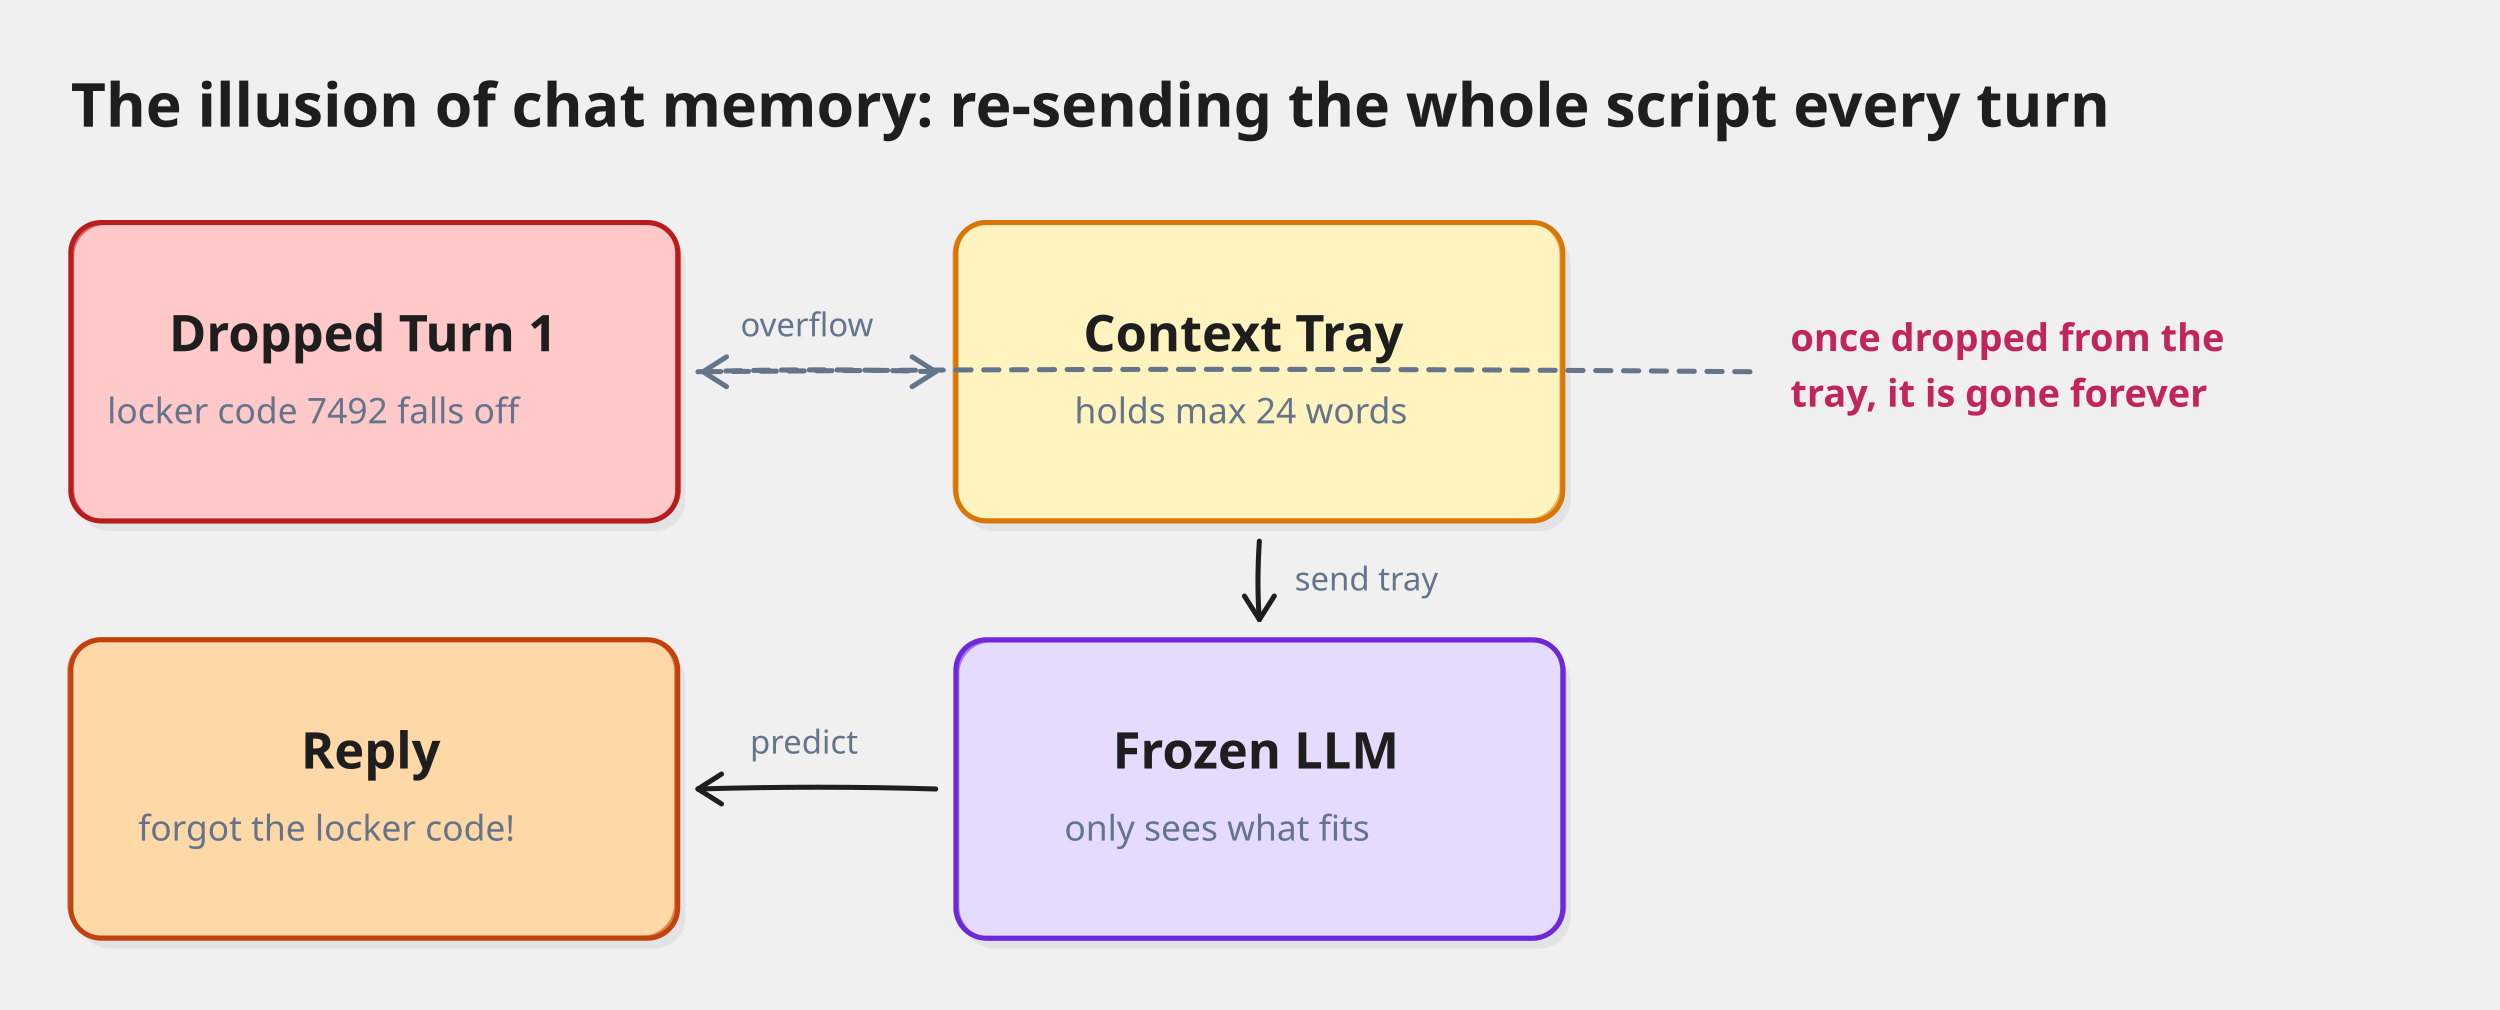
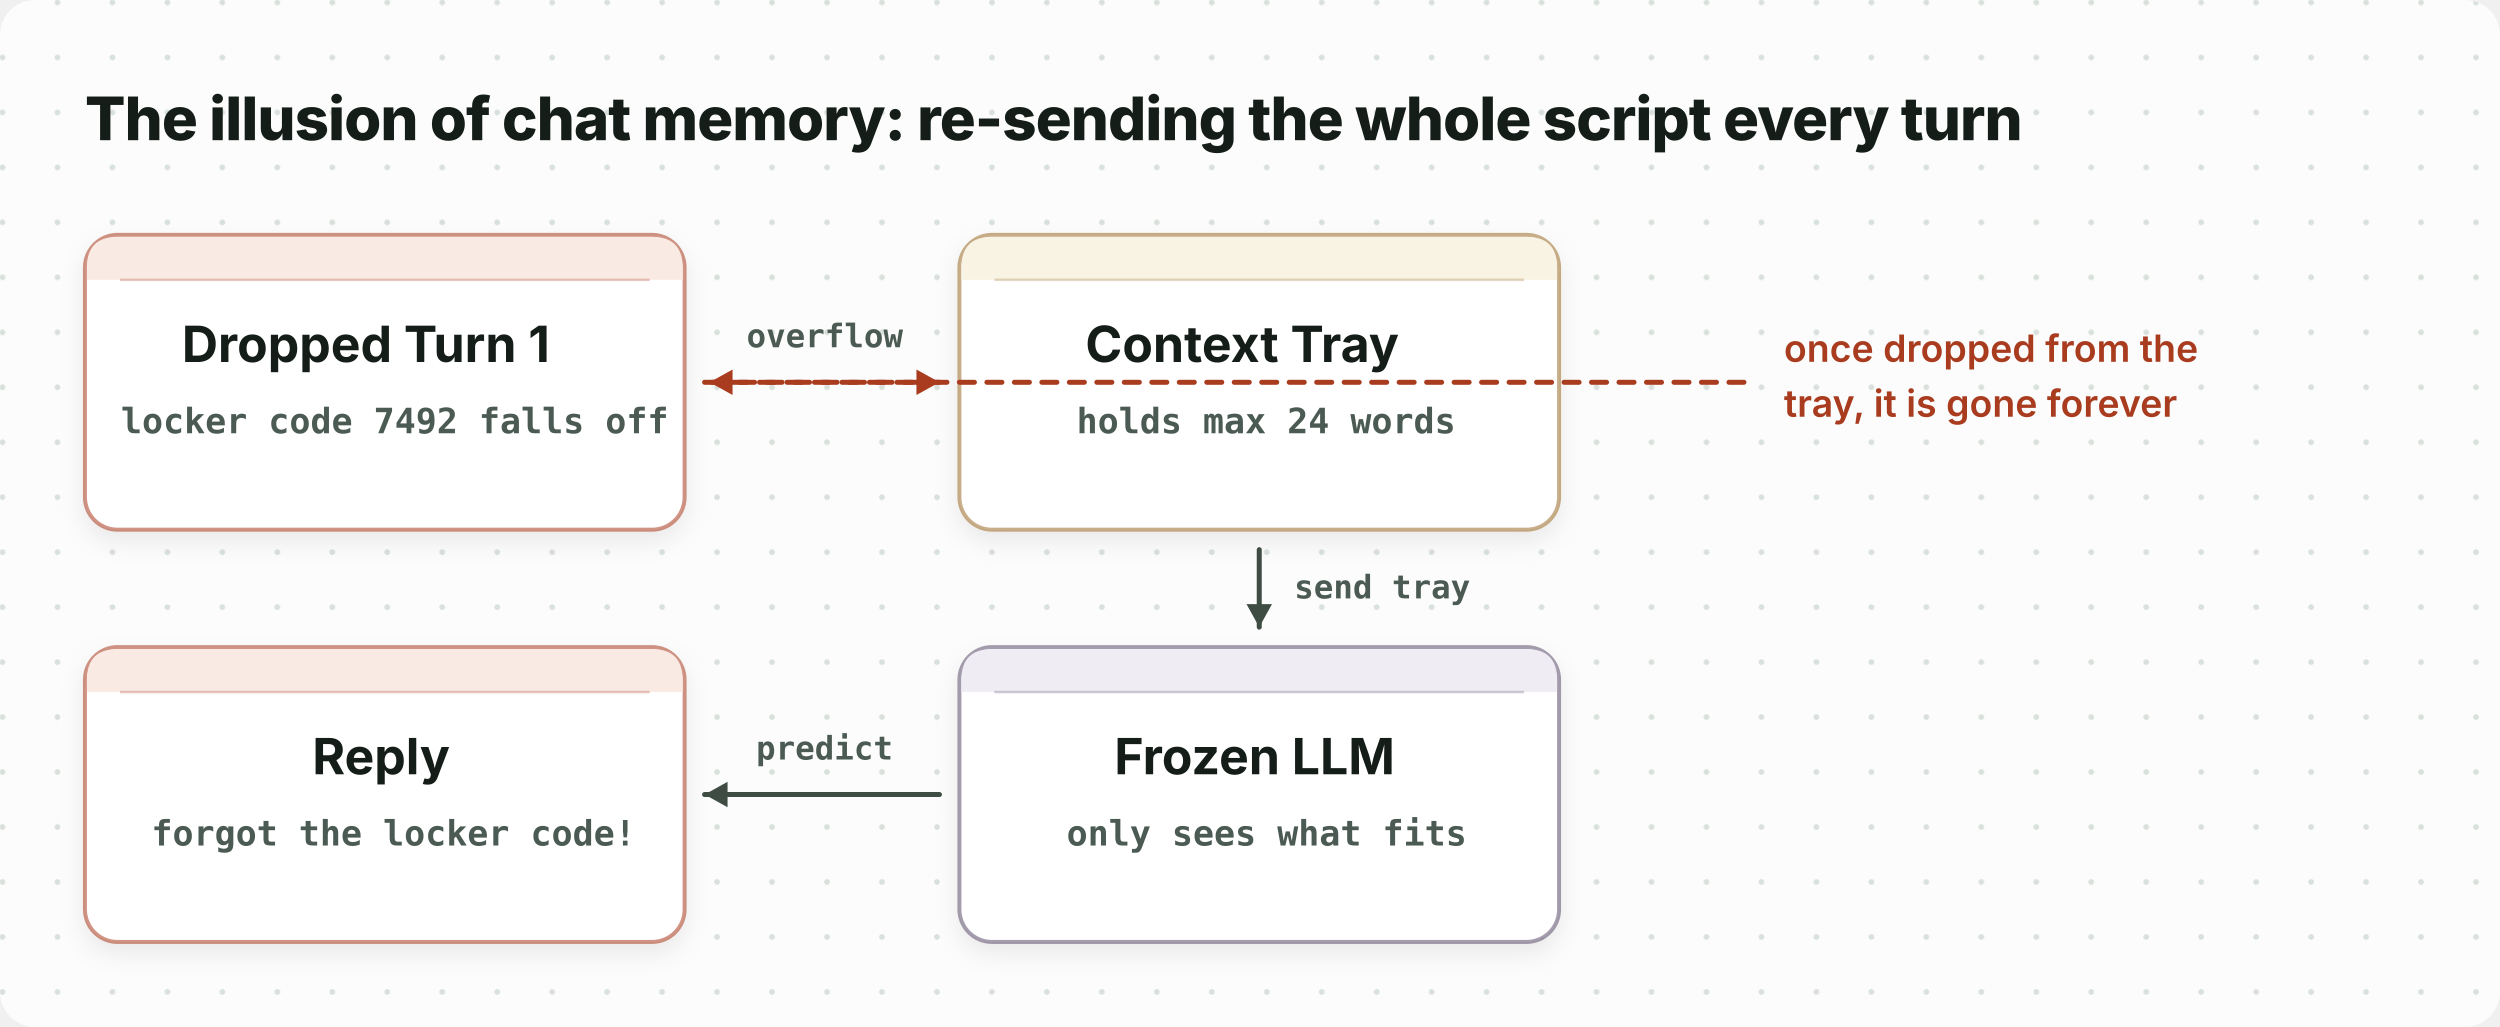
- <svg xmlns="http://www.w3.org/2000/svg" viewBox="-28.0 -28.0 988.6 399.0" width="100%" height="auto" class="excalidraw-svg">
+ <svg xmlns="http://www.w3.org/2000/svg" viewBox="-34.0 -34.0 1000.6 411.0" width="100%" height="auto" class="excalidraw-svg">
  <defs>
+     <pattern id="draft-dots" width="22" height="22" patternUnits="userSpaceOnUse">
+       <circle cx="11" cy="11" r="1.15" fill="#c7d3cc" opacity="0.65" />
+     </pattern>
+     <filter id="card-shadow" x="-10%" y="-10%" width="125%" height="130%">
+       <feDropShadow dx="0" dy="4" stdDeviation="5" flood-color="#141d18" flood-opacity="0.08" />
+     </filter>
    <style>
- .excalidraw-text { font-family: "Virgil", "Comic Neue", "Caveat", "Segoe Print", "Bradley Hand", ui-rounded, sans-serif; }
+ .ed-title { font-family: "Bricolage Grotesque", -apple-system, BlinkMacSystemFont, sans-serif; letter-spacing: -0.015em; }
+ .ed-label { font-family: "Bricolage Grotesque", -apple-system, BlinkMacSystemFont, sans-serif; }
+ .ed-mono  { font-family: "IBM Plex Mono", ui-monospace, SFMono-Regular, monospace; }
</style>
  </defs>
-   <text x="0.0" y="22.1" font-size="24" font-weight="700" fill="#1e1e1e" class="excalidraw-text">The illusion of chat memory: re-sending the whole script every turn</text>
-   <rect x="3.0" y="64.0" width="240.0" height="118.0" rx="12" fill="#0f172a" fill-opacity="0.06" />
-   <rect x="0.0" y="60.0" width="240.0" height="118.0" rx="12" fill="#ffc9c9" stroke="#b91c1c" stroke-width="2" />
-   <rect x="0.8" y="60.4" width="240.0" height="118.0" rx="13" fill="none" stroke="#b91c1c" stroke-width="1.1" stroke-opacity="0.55" />
-   <text x="38.8" y="110.9" font-size="20" font-weight="700" fill="#1e1e1e" class="excalidraw-text">Dropped Turn 1</text>
-   <text x="14.4" y="139.4" font-size="14" font-weight="500" fill="#64748b" class="excalidraw-text">locker code 7492 falls off</text>
-   <rect x="353.0" y="64.0" width="240.0" height="118.0" rx="12" fill="#0f172a" fill-opacity="0.06" />
-   <rect x="350.0" y="60.0" width="240.0" height="118.0" rx="12" fill="#fff3bf" stroke="#d97706" stroke-width="2" />
-   <rect x="349.2" y="59.6" width="240.0" height="118.0" rx="13" fill="none" stroke="#d97706" stroke-width="1.1" stroke-opacity="0.55" />
-   <text x="400.4" y="110.9" font-size="20" font-weight="700" fill="#1e1e1e" class="excalidraw-text">Context Tray</text>
-   <text x="396.9" y="139.4" font-size="14" font-weight="500" fill="#64748b" class="excalidraw-text">holds max 24 words</text>
-   <rect x="353.0" y="229.0" width="240.0" height="118.0" rx="12" fill="#0f172a" fill-opacity="0.06" />
-   <rect x="350.0" y="225.0" width="240.0" height="118.0" rx="12" fill="#e5dbff" stroke="#6d28d9" stroke-width="2" />
-   <rect x="350.8" y="225.5" width="240.0" height="118.0" rx="13" fill="none" stroke="#6d28d9" stroke-width="1.1" stroke-opacity="0.55" />
-   <text x="412.0" y="275.9" font-size="20" font-weight="700" fill="#1e1e1e" class="excalidraw-text">Frozen LLM</text>
-   <text x="392.9" y="304.4" font-size="14" font-weight="500" fill="#64748b" class="excalidraw-text">only sees what fits</text>
-   <rect x="3.0" y="229.0" width="240.0" height="118.0" rx="12" fill="#0f172a" fill-opacity="0.06" />
-   <rect x="0.0" y="225.0" width="240.0" height="118.0" rx="12" fill="#ffd8a8" stroke="#c2410c" stroke-width="2" />
-   <rect x="-0.9" y="224.5" width="240.0" height="118.0" rx="13" fill="none" stroke="#c2410c" stroke-width="1.1" stroke-opacity="0.55" />
-   <text x="91.0" y="275.9" font-size="20" font-weight="700" fill="#1e1e1e" class="excalidraw-text">Reply</text>
-   <text x="26.6" y="304.4" font-size="14" font-weight="500" fill="#64748b" class="excalidraw-text">forgot the locker code!</text>
-   <path d="M 248.0 119.0 Q 296.1 117.5 342.0 119.0" fill="none" stroke="#64748b" stroke-width="2" stroke-linecap="round" stroke-linejoin="round" stroke-dasharray="6 5" />
-   <path d="M 332.7 124.9 L 342.0 119.0 L 332.7 113.1" fill="none" stroke="#64748b" stroke-width="2" stroke-linecap="round" stroke-linejoin="round" />
-   <text x="264.8" y="105.0" font-size="13" font-weight="500" fill="#64748b" class="excalidraw-text">overflow</text>
-   <path d="M 470.0 186.0 Q 468.9 203.0 470.0 217.0" fill="none" stroke="#1e1e1e" stroke-width="2" stroke-linecap="round" stroke-linejoin="round" />
-   <path d="M 464.1 207.7 L 470.0 217.0 L 475.9 207.7" fill="none" stroke="#1e1e1e" stroke-width="2" stroke-linecap="round" stroke-linejoin="round" />
-   <text x="484.0" y="205.5" font-size="13" font-weight="500" fill="#64748b" class="excalidraw-text">send tray</text>
-   <path d="M 342.0 284.0 Q 296.2 282.6 248.0 284.0" fill="none" stroke="#1e1e1e" stroke-width="2" stroke-linecap="round" stroke-linejoin="round" />
-   <path d="M 257.3 278.1 L 248.0 284.0 L 257.3 289.9" fill="none" stroke="#1e1e1e" stroke-width="2" stroke-linecap="round" stroke-linejoin="round" />
-   <text x="268.6" y="270.0" font-size="13" font-weight="500" fill="#64748b" class="excalidraw-text">predict</text>
-   <text x="680.0" y="110.8" font-size="15" font-weight="600" fill="#c2255c" class="excalidraw-text">once dropped from the</text>
-   <text x="680.0" y="132.8" font-size="15" font-weight="600" fill="#c2255c" class="excalidraw-text">tray, it is gone forever</text>
-   <path d="M 664.0 119.0 Q 455.4 117.1 250.0 119.0" fill="none" stroke="#64748b" stroke-width="2" stroke-linecap="round" stroke-linejoin="round" stroke-dasharray="6 5" />
-   <path d="M 259.3 113.1 L 250.0 119.0 L 259.3 124.9" fill="none" stroke="#64748b" stroke-width="2" stroke-linecap="round" stroke-linejoin="round" />
+   <rect x="-34.0" y="-34.0" width="1000.6" height="411.0" rx="14" fill="#fbfcfb" />
+   <rect x="-34.0" y="-34.0" width="1000.6" height="411.0" rx="14" fill="url(#draft-dots)" />
+   <text x="0.0" y="22.1" font-size="24" font-weight="800" fill="#141d18" class="ed-title">The illusion of chat memory: re-sending the whole script every turn</text>
+   <rect x="0.0" y="60.0" width="240.0" height="118.0" rx="13" fill="#ffffff" stroke="#a93b1f" stroke-opacity="0.55" stroke-width="1.6" filter="url(#card-shadow)" />
+   <path d="M 13.0 60.8 H 227.0 Q 239.2 60.8 239.2 73.0 V 78.0 H 0.8 V 73.0 Q 0.8 60.8 13.0 60.8 Z" fill="#faeae4" />
+   <line x1="14.0" y1="78.0" x2="226.0" y2="78.0" stroke="#a93b1f" stroke-opacity="0.28" stroke-width="1" />
+   <text x="38.8" y="110.9" font-size="20" font-weight="700" fill="#141d18" class="ed-label">Dropped Turn 1</text>
+   <text x="14.4" y="139.4" font-size="14" font-weight="600" fill="#4b5b53" class="ed-mono">locker code 7492 falls off</text>
+   <rect x="350.0" y="60.0" width="240.0" height="118.0" rx="13" fill="#ffffff" stroke="#9a6c2a" stroke-opacity="0.55" stroke-width="1.6" filter="url(#card-shadow)" />
+   <path d="M 363.0 60.8 H 577.0 Q 589.2 60.8 589.2 73.0 V 78.0 H 350.8 V 73.0 Q 350.8 60.8 363.0 60.8 Z" fill="#f9f3e4" />
+   <line x1="364.0" y1="78.0" x2="576.0" y2="78.0" stroke="#9a6c2a" stroke-opacity="0.28" stroke-width="1" />
+   <text x="400.4" y="110.9" font-size="20" font-weight="700" fill="#141d18" class="ed-label">Context Tray</text>
+   <text x="396.9" y="139.4" font-size="14" font-weight="600" fill="#4b5b53" class="ed-mono">holds max 24 words</text>
+   <rect x="350.0" y="225.0" width="240.0" height="118.0" rx="13" fill="#ffffff" stroke="#5c4d6b" stroke-opacity="0.55" stroke-width="1.6" filter="url(#card-shadow)" />
+   <path d="M 363.0 225.8 H 577.0 Q 589.2 225.8 589.2 238.0 V 243.0 H 350.8 V 238.0 Q 350.8 225.8 363.0 225.8 Z" fill="#efecf4" />
+   <line x1="364.0" y1="243.0" x2="576.0" y2="243.0" stroke="#5c4d6b" stroke-opacity="0.28" stroke-width="1" />
+   <text x="412.0" y="275.9" font-size="20" font-weight="700" fill="#141d18" class="ed-label">Frozen LLM</text>
+   <text x="392.9" y="304.4" font-size="14" font-weight="600" fill="#4b5b53" class="ed-mono">only sees what fits</text>
+   <rect x="0.0" y="225.0" width="240.0" height="118.0" rx="13" fill="#ffffff" stroke="#a93b1f" stroke-opacity="0.55" stroke-width="1.6" filter="url(#card-shadow)" />
+   <path d="M 13.0 225.8 H 227.0 Q 239.2 225.8 239.2 238.0 V 243.0 H 0.8 V 238.0 Q 0.8 225.8 13.0 225.8 Z" fill="#faeae4" />
+   <line x1="14.0" y1="243.0" x2="226.0" y2="243.0" stroke="#a93b1f" stroke-opacity="0.28" stroke-width="1" />
+   <text x="91.0" y="275.9" font-size="20" font-weight="700" fill="#141d18" class="ed-label">Reply</text>
+   <text x="26.6" y="304.4" font-size="14" font-weight="600" fill="#4b5b53" class="ed-mono">forgot the locker code!</text>
+   <path d="M 248.0 119.0 L 342.0 119.0" fill="none" stroke="#a93b1f" stroke-width="2.0" stroke-linecap="round" stroke-linejoin="round" stroke-dasharray="6 5" />
+   <polygon points="342.0,119.0 332.8,124.1 332.8,113.9" fill="#a93b1f" />
+   <text x="264.8" y="105.0" font-size="13" font-weight="600" fill="#4b5b53" class="ed-mono">overflow</text>
+   <path d="M 470.0 186.0 L 470.0 217.0" fill="none" stroke="#3e4c44" stroke-width="2.0" stroke-linecap="round" stroke-linejoin="round" />
+   <polygon points="470.0,217.0 464.9,207.8 475.1,207.8" fill="#3e4c44" />
+   <text x="484.0" y="205.5" font-size="13" font-weight="600" fill="#4b5b53" class="ed-mono">send tray</text>
+   <path d="M 342.0 284.0 L 248.0 284.0" fill="none" stroke="#3e4c44" stroke-width="2.0" stroke-linecap="round" stroke-linejoin="round" />
+   <polygon points="248.0,284.0 257.2,278.9 257.2,289.1" fill="#3e4c44" />
+   <text x="268.6" y="270.0" font-size="13" font-weight="600" fill="#4b5b53" class="ed-mono">predict</text>
+   <text x="680.0" y="110.8" font-size="15" font-weight="600" fill="#a93b1f" class="ed-label">once dropped from the</text>
+   <text x="680.0" y="132.8" font-size="15" font-weight="600" fill="#a93b1f" class="ed-label">tray, it is gone forever</text>
+   <path d="M 664.0 119.0 L 250.0 119.0" fill="none" stroke="#a93b1f" stroke-width="2.0" stroke-linecap="round" stroke-linejoin="round" stroke-dasharray="6 5" />
+   <polygon points="250.0,119.0 259.2,113.9 259.2,124.1" fill="#a93b1f" />
</svg>
